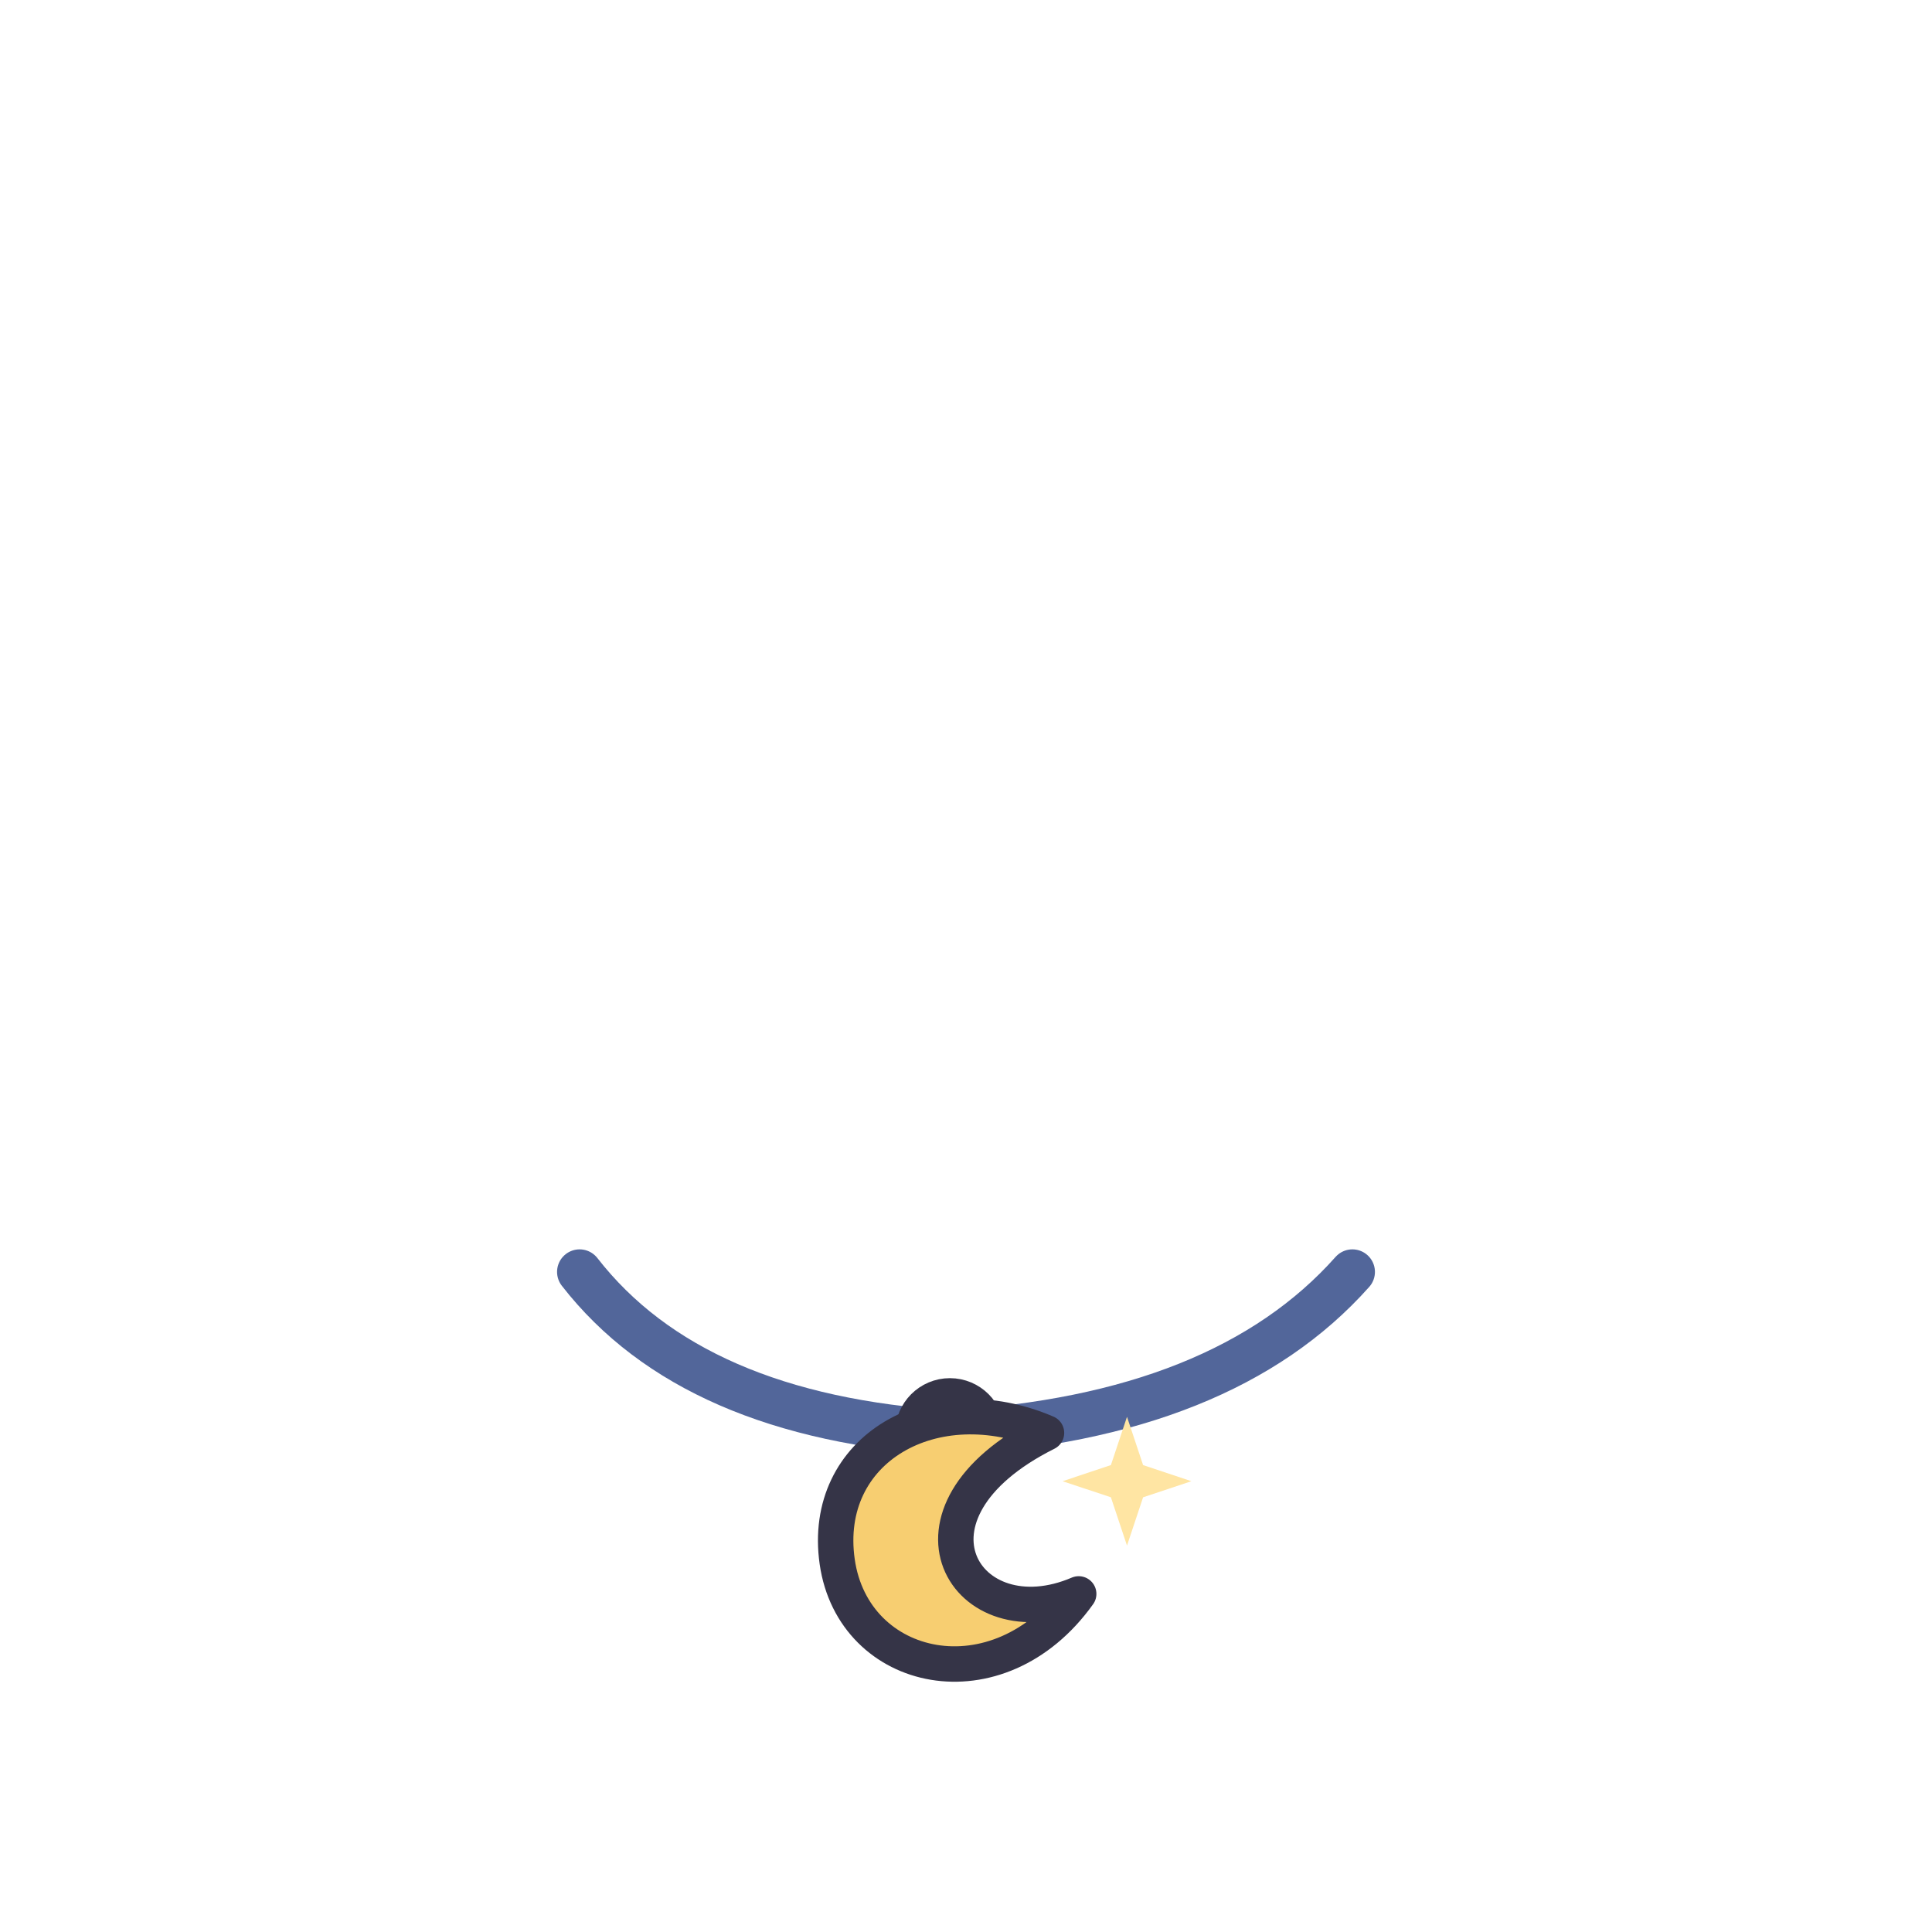
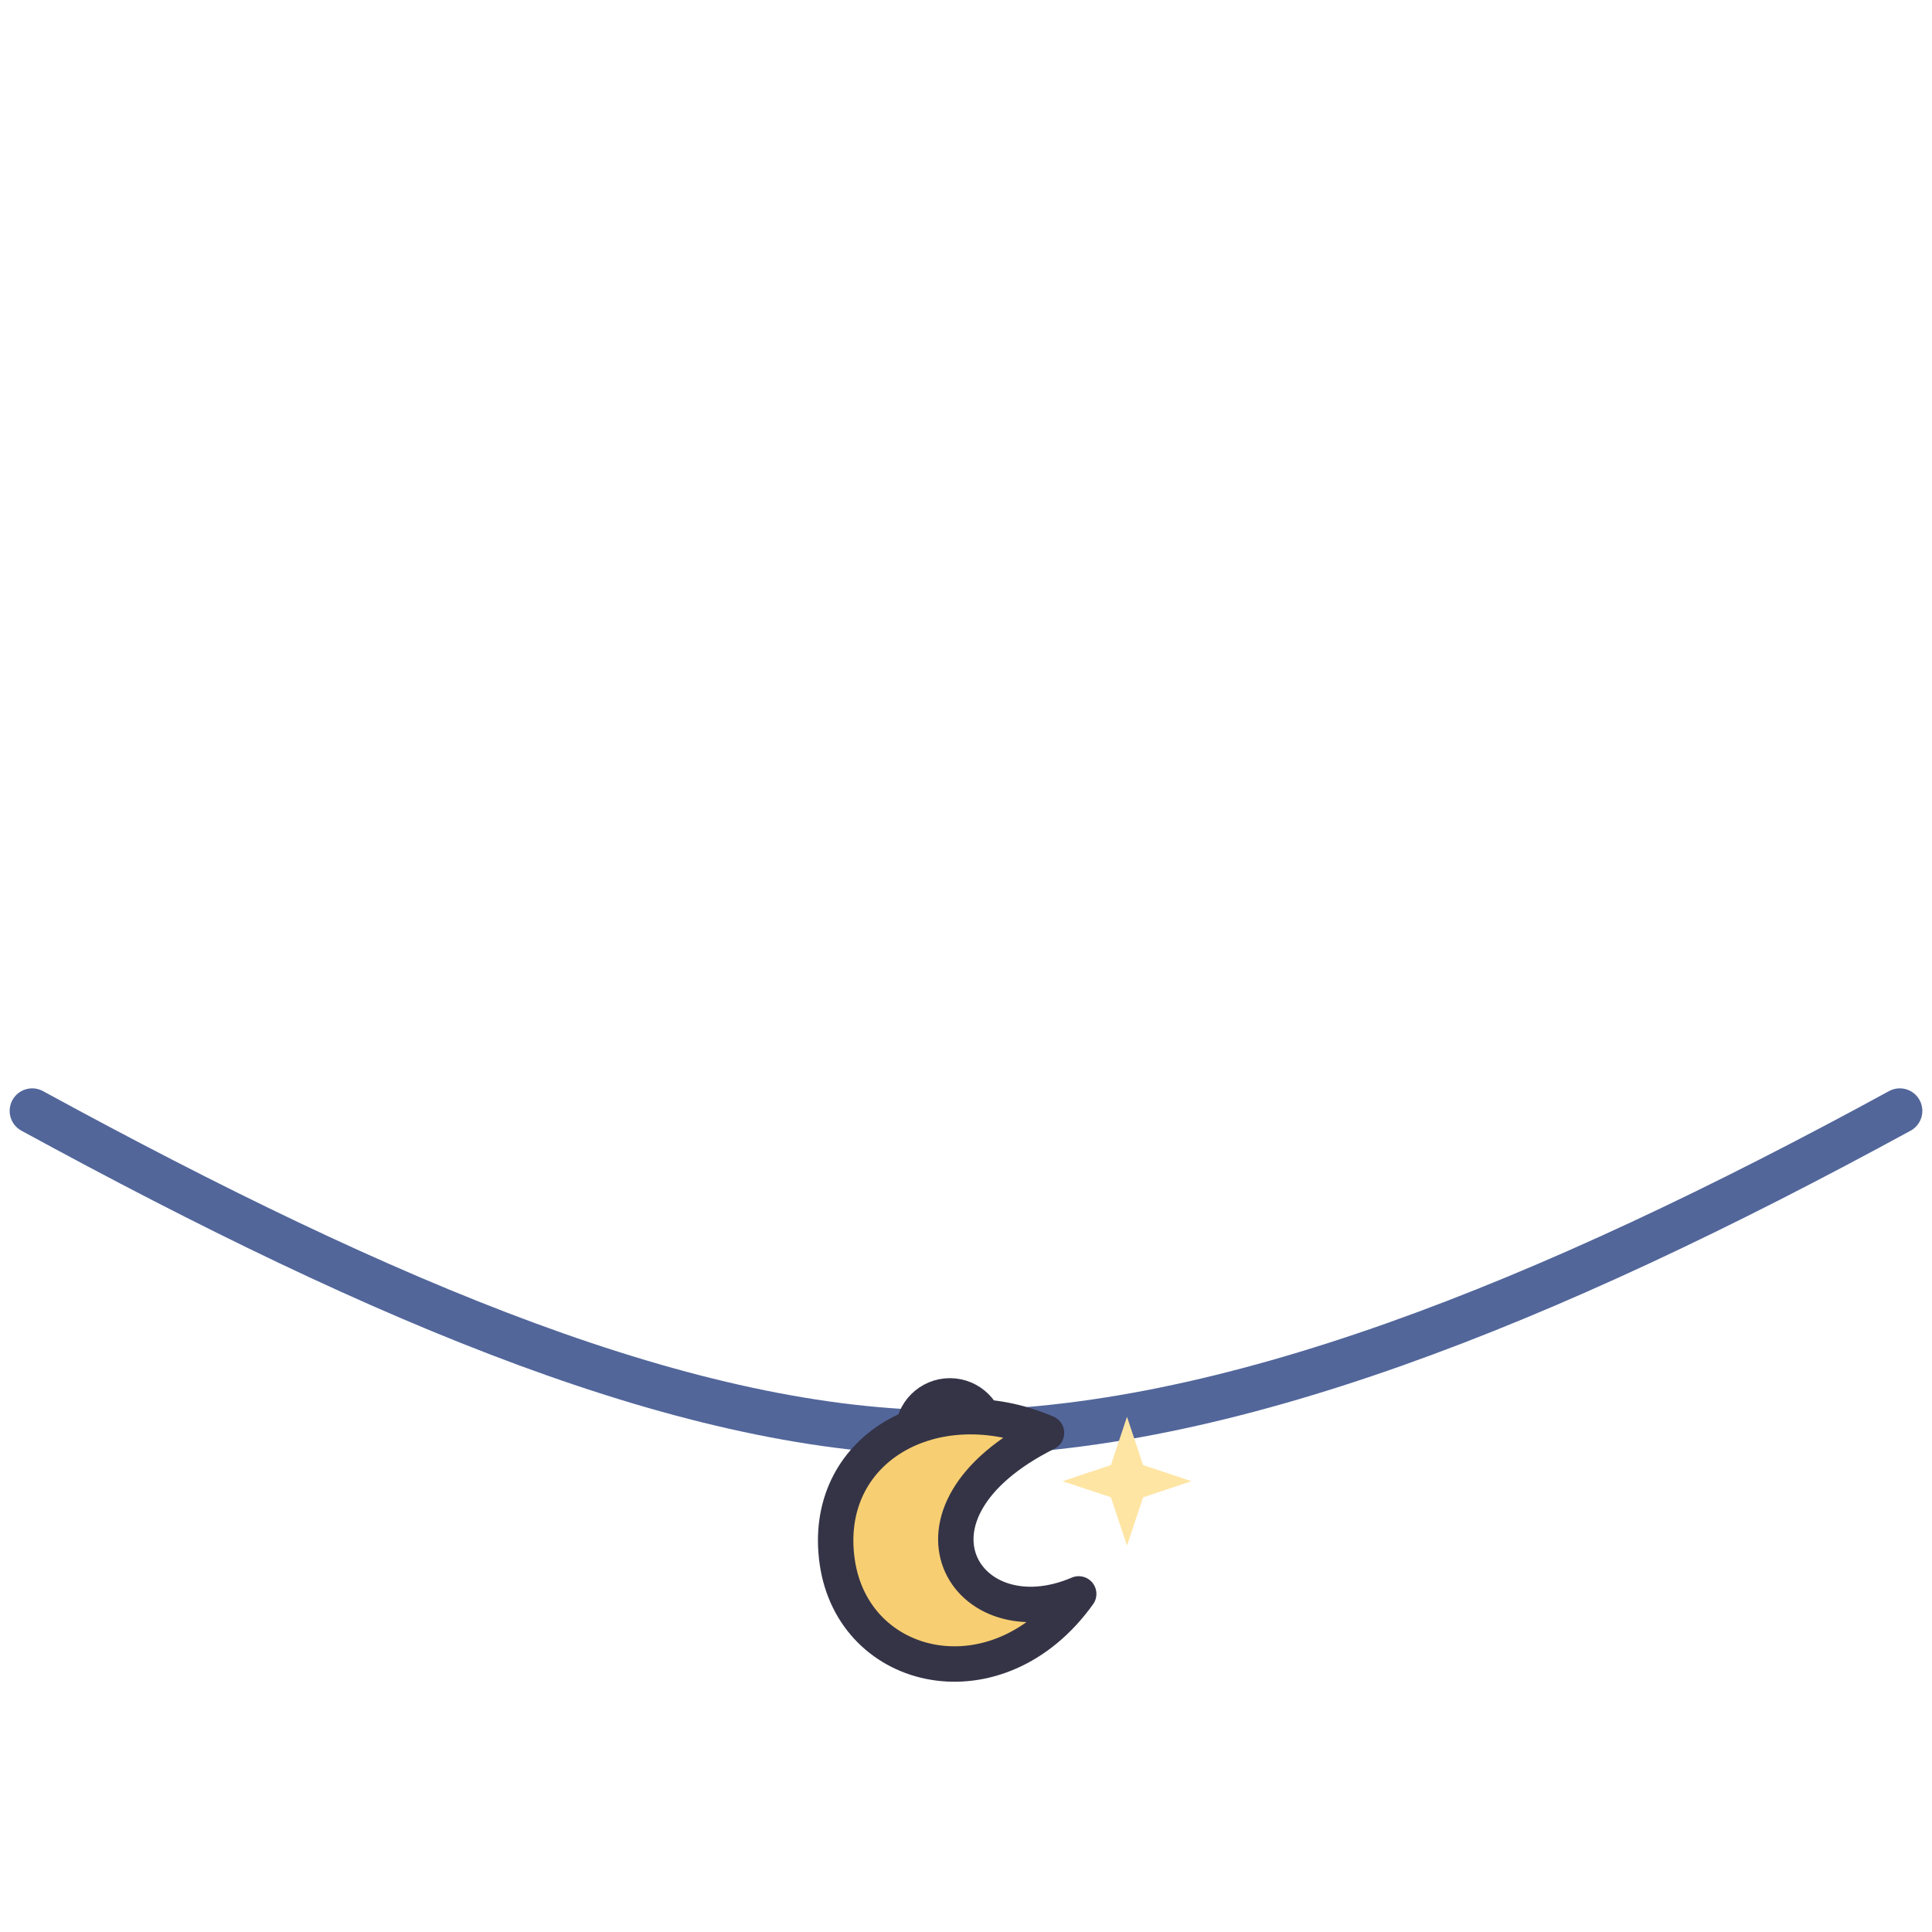
<svg xmlns="http://www.w3.org/2000/svg" width="120" height="120" viewBox="0 0 120 120">
  <g id="moon-pendant" stroke="#353447" stroke-width="2.2" stroke-linecap="round" stroke-linejoin="round">
-     <path fill="none" stroke="#52669a" stroke-width="2.8" d="M36 79 Q43 88 59 89 Q76 88 84 79" />
+     <g id="moon-pendant-cord" data-clip-to-body="true">
+       <path fill="none" stroke="#52669a" stroke-width="2.8" d="M2 69 C24 81 43 89 59 89 C76 89 96 81 118 69" />
+     </g>
    <circle cx="59" cy="89" r="2.3" fill="#edb65a" />
    <path fill="#f7ce71" d="M65 89 C58 86 51 90 52 97 C53 104 62 106 67 99 C60 102 55 94 65 89 Z" />
    <path fill="#ffe5a3" stroke="none" d="M70 88 L71 91 L74 92 L71 93 L70 96 L69 93 L66 92 L69 91 Z" />
  </g>
</svg>
